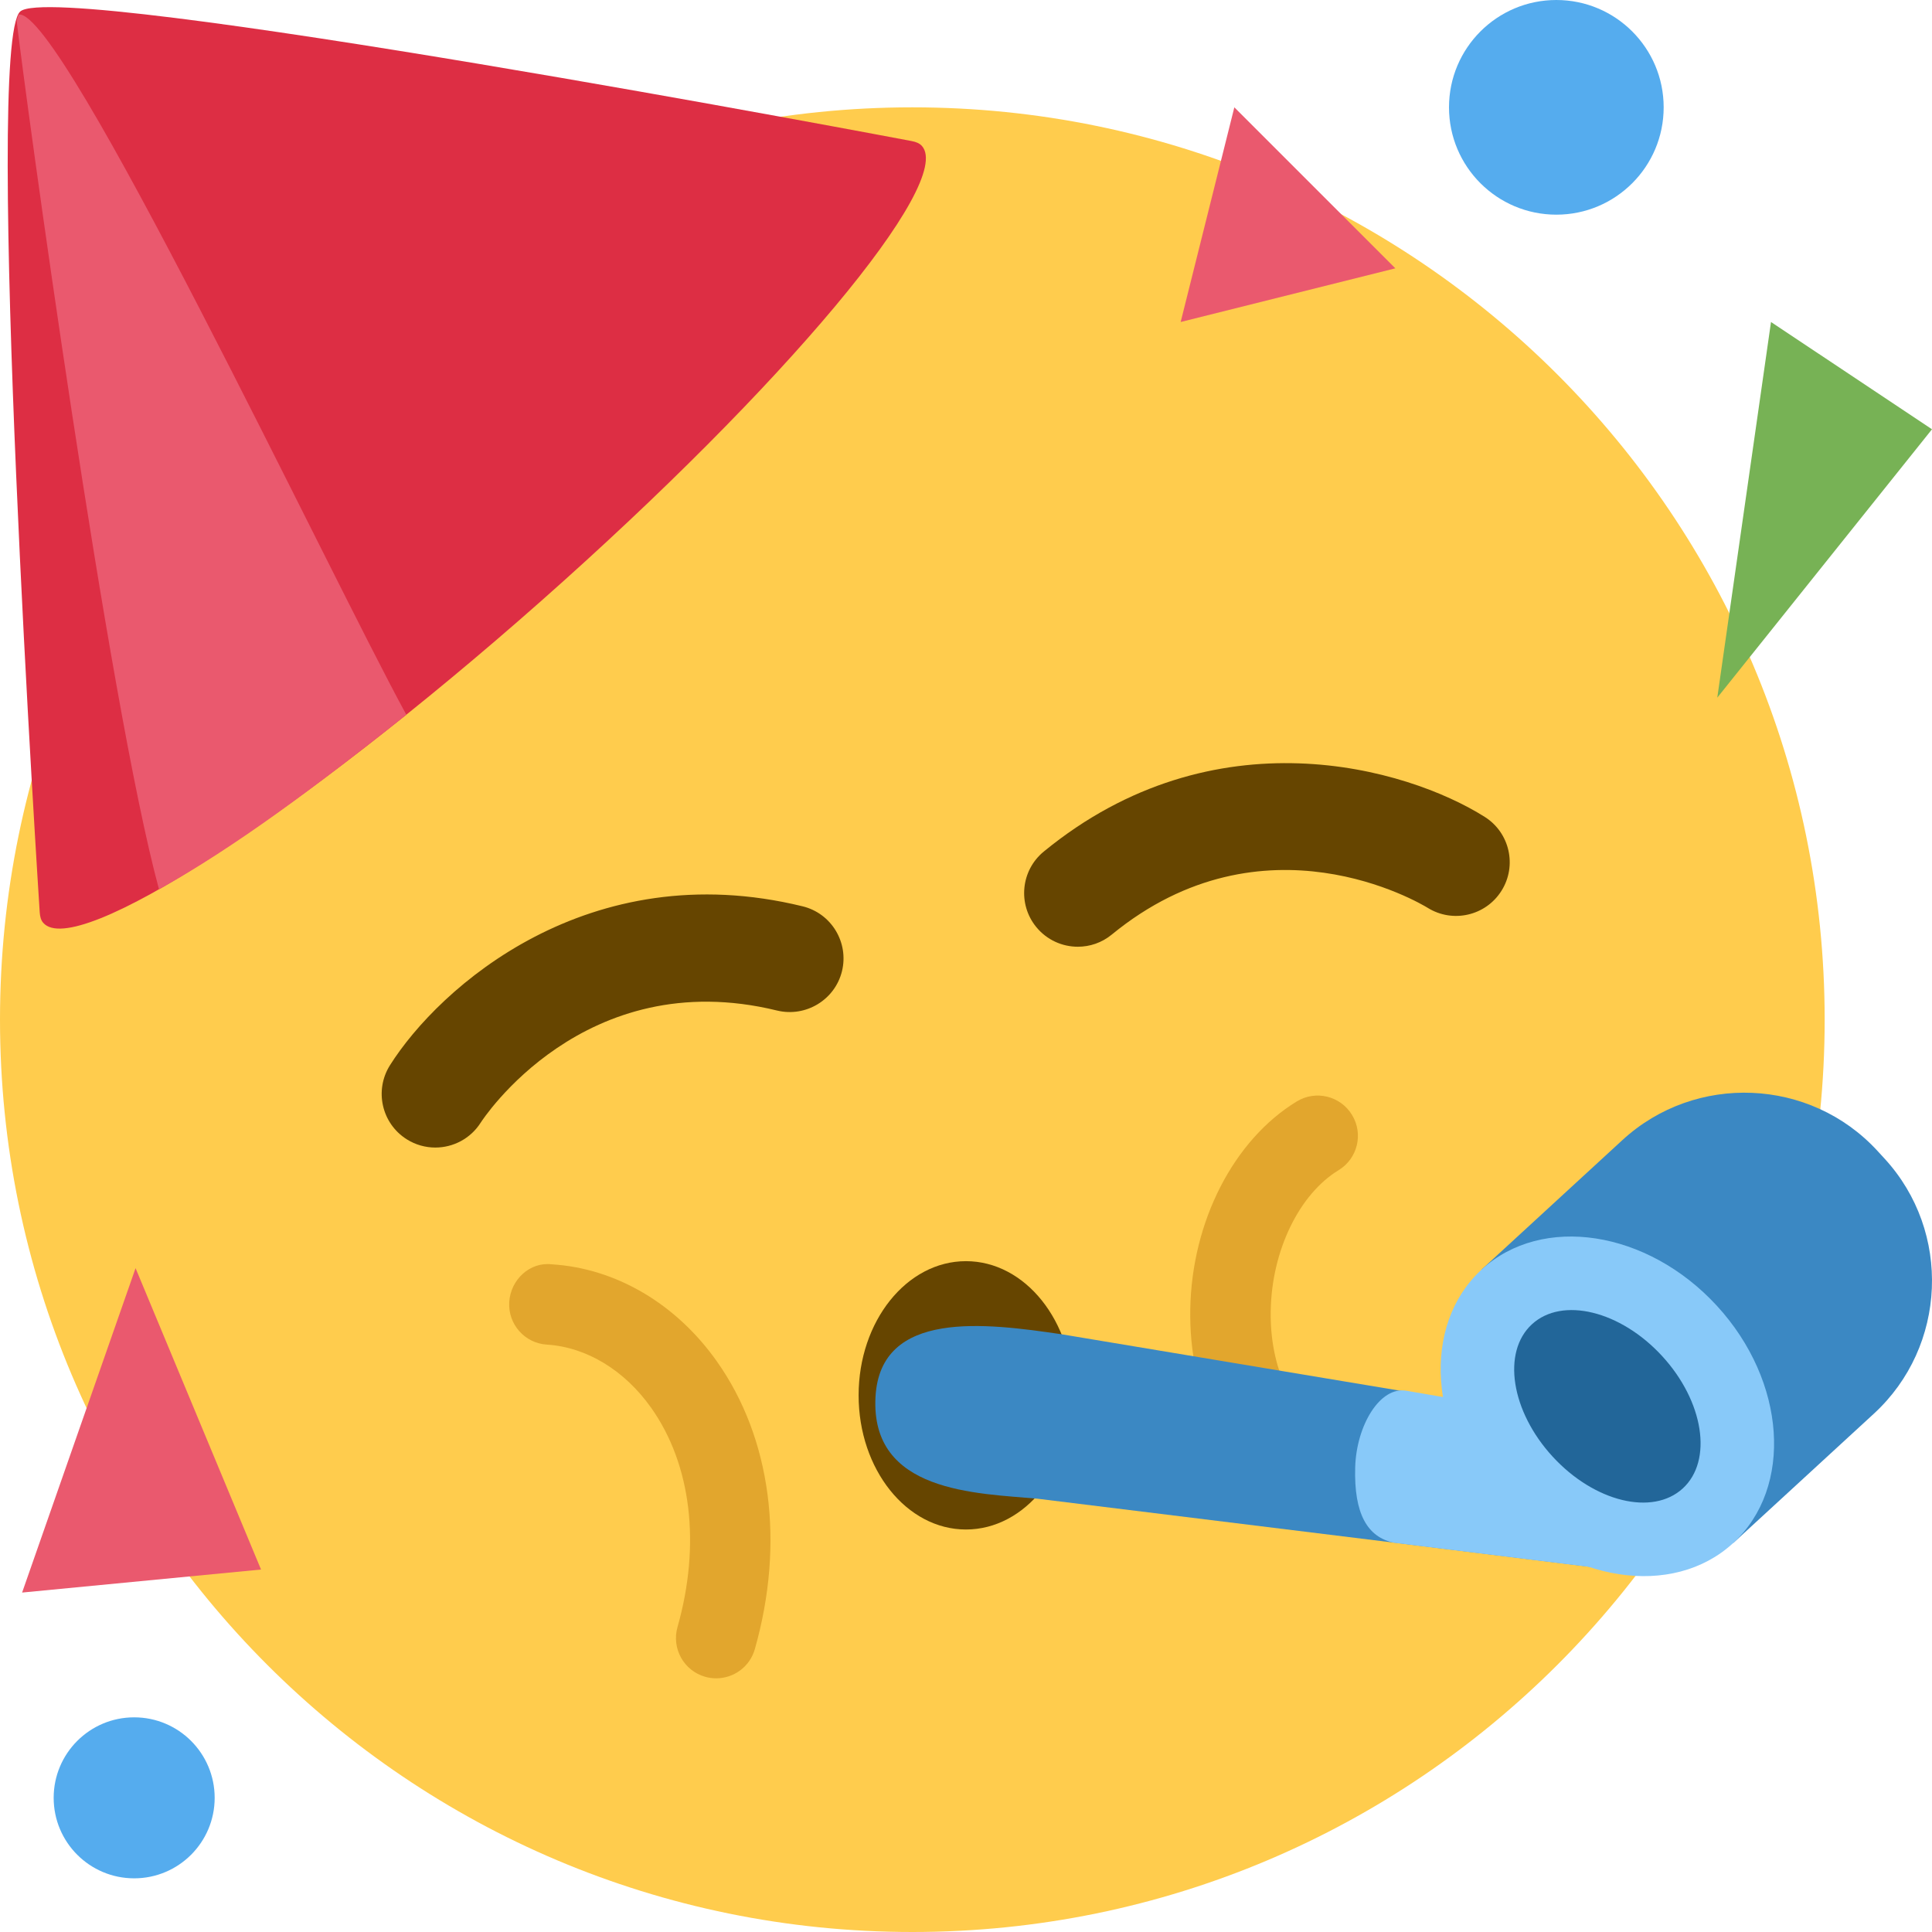
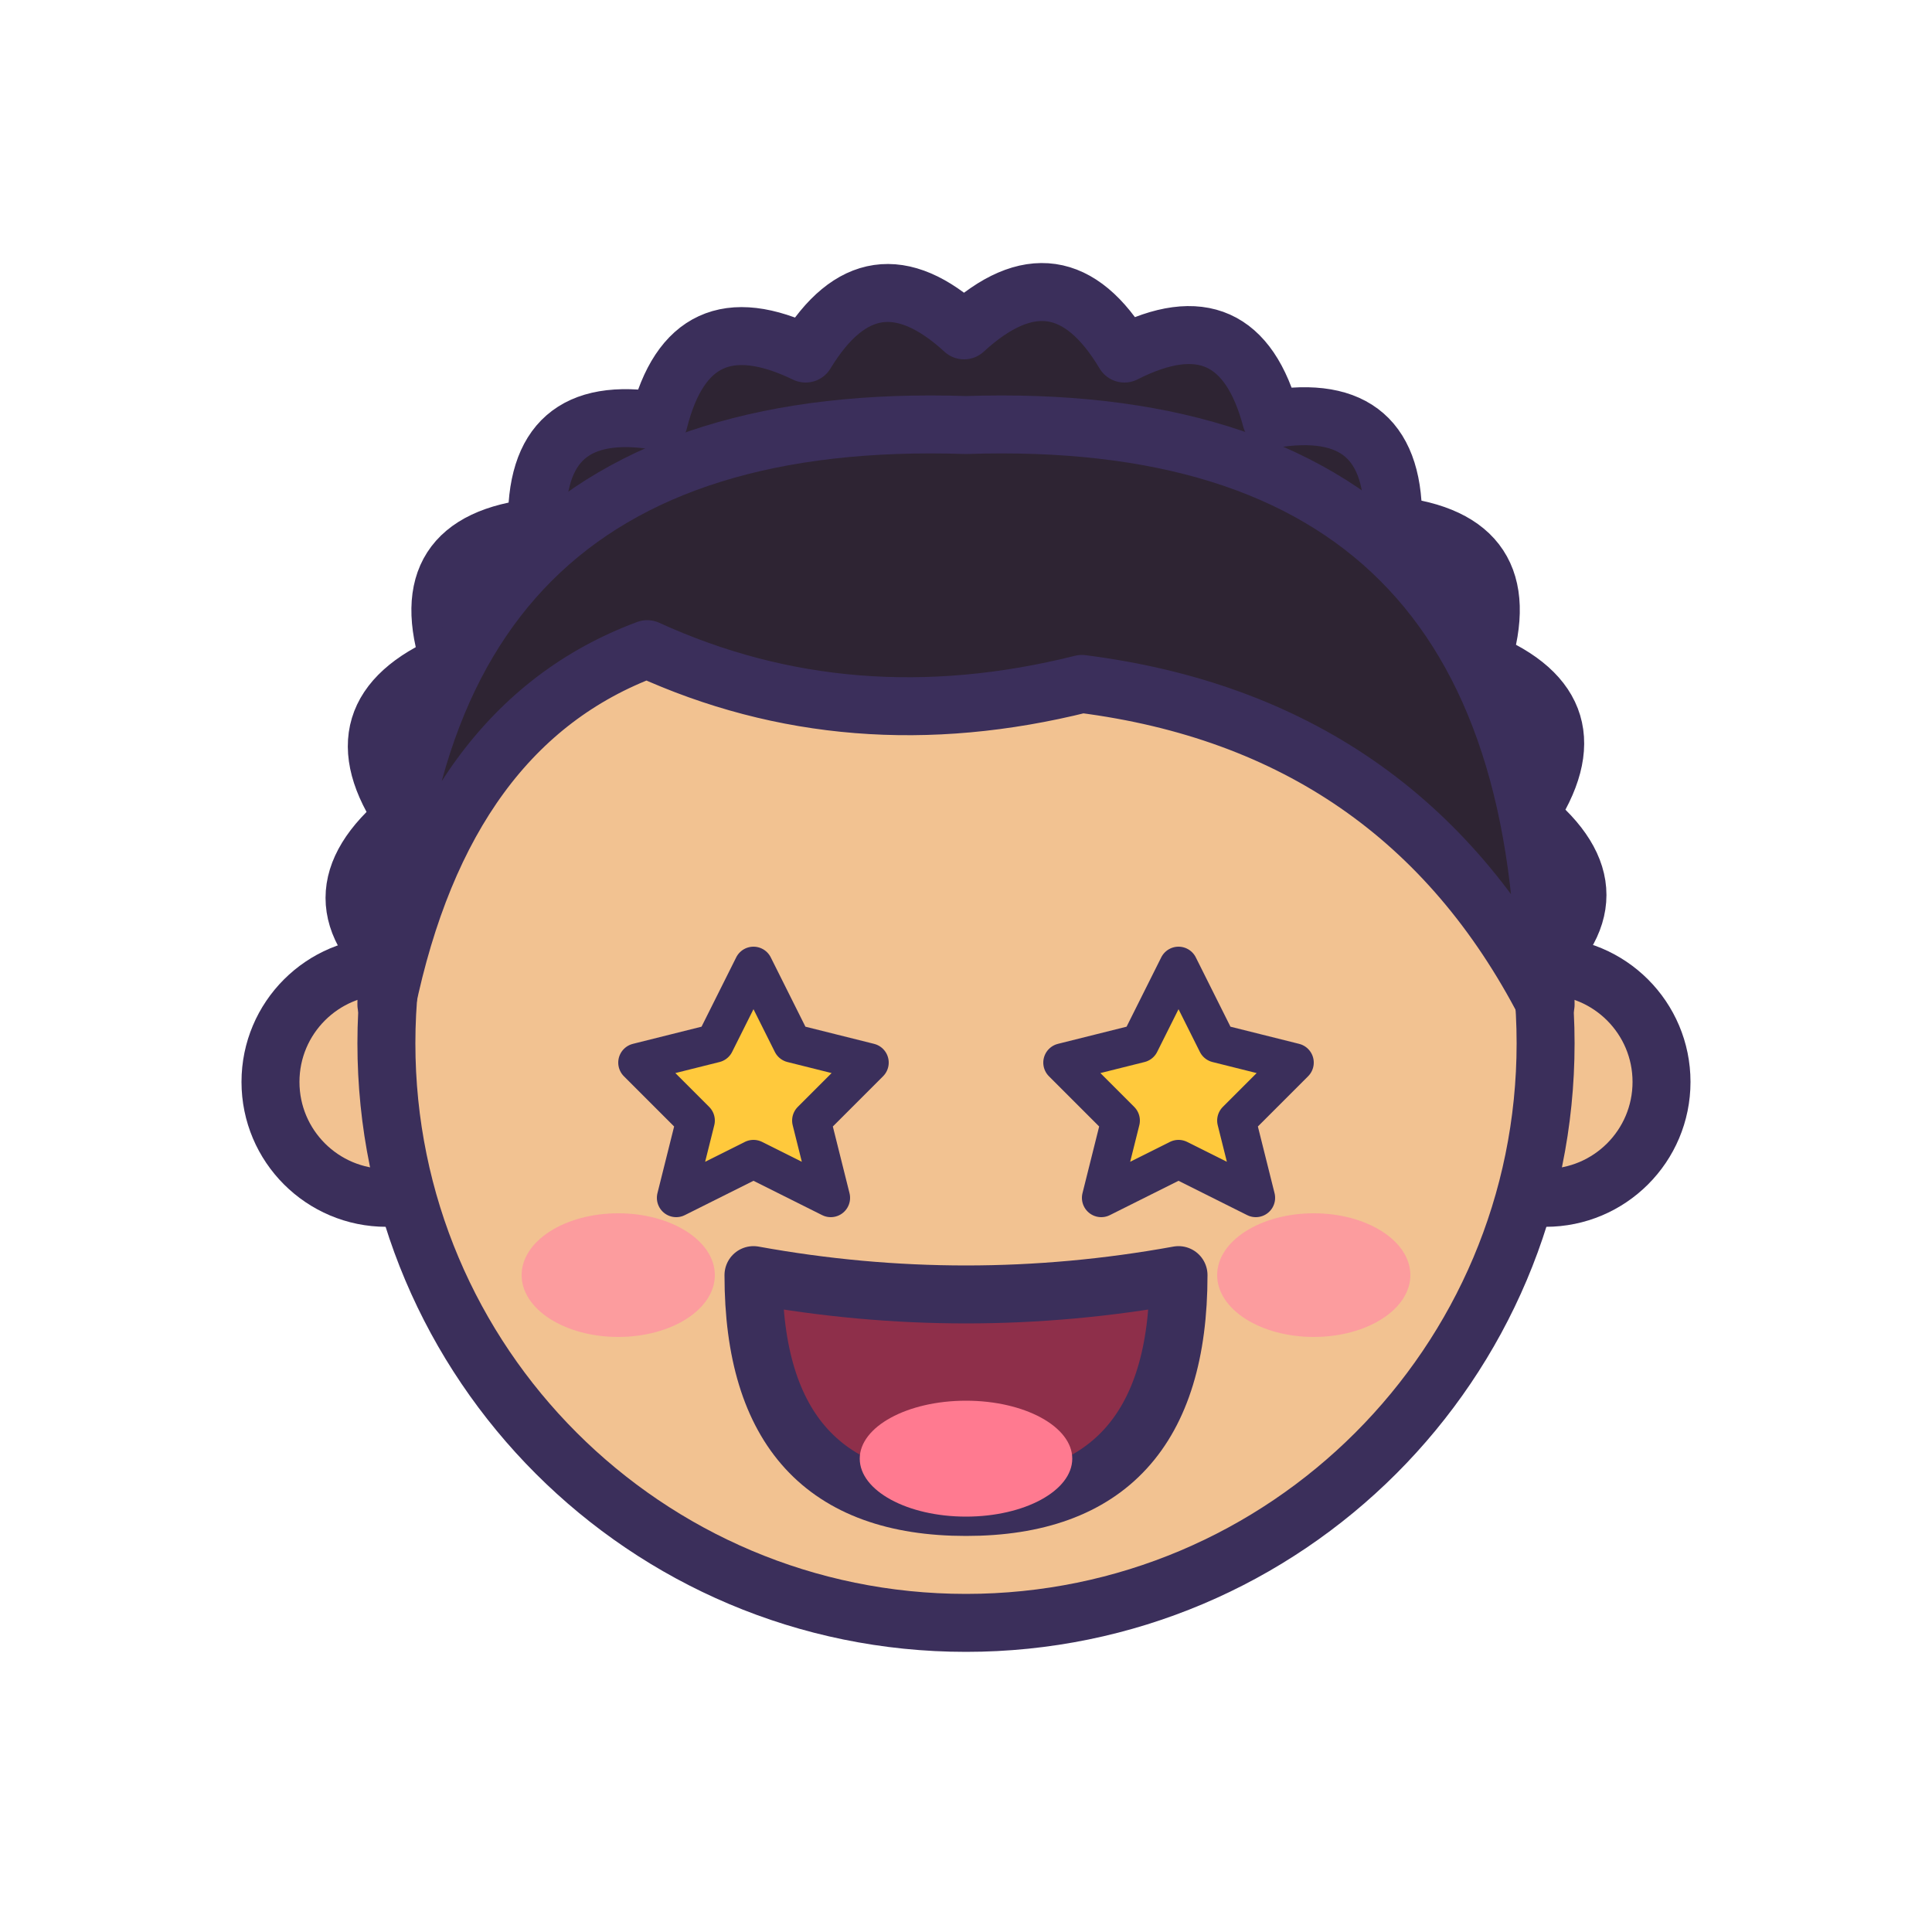
- <svg xmlns="http://www.w3.org/2000/svg" viewBox="0 0 36 36" preserveAspectRatio="xMidYMid meet">
-   <circle fill="#FFCC4D" cx="17" cy="19" r="17" />
-   <ellipse fill="#664500" cx="17.999" cy="26" rx="2" ry="2.5" />
-   <path fill="#664500" d="M8.111 21.383c-.182 0-.367-.05-.532-.154-.467-.294-.607-.911-.313-1.379.916-1.453 3.701-3.938 7.69-2.962.536.131.864.673.733 1.209-.132.536-.676.862-1.209.733-3.604-.882-5.502 2.056-5.521 2.086-.191.302-.516.467-.848.467zm11.973-3.742c-.29 0-.576-.125-.774-.366-.35-.427-.288-1.058.14-1.408 3.176-2.604 6.762-1.562 8.215-.646.467.294.607.912.312 1.379-.293.465-.908.607-1.376.315-.138-.084-3.052-1.823-5.884.499-.186.153-.41.227-.633.227z" />
-   <path fill="#E2A62D" d="M13.346 31.273c-.068 0-.137-.009-.205-.028-.398-.113-.63-.527-.517-.926.437-1.54.258-3.029-.49-4.086-.497-.702-1.205-1.131-1.943-1.178-.414-.025-.728-.382-.702-.795s.381-.751.795-.701c1.193.074 2.313.733 3.073 1.807 1.011 1.429 1.27 3.383.709 5.361-.093.331-.394.546-.72.546zm11.037-3.061c-.142 0-.285-.04-.412-.124-1.167-.77-1.82-2.117-1.792-3.695.029-1.635.809-3.153 1.984-3.869.353-.216.814-.104 1.03.251.216.354.104.814-.251 1.03-.735.448-1.244 1.499-1.264 2.614-.02 1.055.389 1.936 1.118 2.417.346.228.441.693.213 1.039-.144.219-.382.337-.626.337z" />
-   <path fill="#DD2E44" d="M17.179 2.72c-.043-.049-.11-.076-.189-.091 0 0-15.924-3.023-16.613-2.415C-.311.823.74 16.998.74 16.998c.005.081.023.15.067.199.604.684 4.758-2.004 9.279-6.001 4.522-3.998 7.697-7.792 7.093-8.476z" />
-   <path fill="#EA596E" d="M.349.271C.334.301.321.342.311.394.47 1.765 2.006 13.046 2.963 16.572c1.436-.803 2.895-1.894 4.609-3.253C6.116 10.654 1.158.146.349.271z" />
-   <path fill="#3B88C3" d="M29.902 29.229l-10.573-1.303c-1.13-.102-3.117-.112-3.015-1.902.093-1.623 2.04-1.373 3.479-1.16l10.638 1.774-.529 2.591z" />
-   <path fill="#88C9F9" d="M30.43 26.639l-4.222-.724c-.494-.089-.934.647-.956 1.426-.025.866.227 1.304.726 1.406l4.144.512.308-2.62z" />
-   <path fill="#3B88C3" d="M34.918 26.341l-2.622 2.411-4.687-5.097 2.622-2.411c1.361-1.252 3.499-1.162 4.751.199l.135.147c1.251 1.362 1.162 3.499-.199 4.751z" />
-   <ellipse transform="rotate(-42.597 29.954 26.205)" fill="#88C9F9" cx="29.952" cy="26.203" rx="2.77" ry="3.462" />
-   <ellipse transform="rotate(-42.597 29.954 26.205)" fill="#269" cx="29.952" cy="26.203" rx="1.385" ry="2.077" />
-   <circle fill="#55ACEE" cx="2.5" cy="33.5" r="1.5" />
-   <circle fill="#55ACEE" cx="29" cy="2" r="2" />
-   <path fill="#EA596E" d="M4.864 29.246L2.526 23.63.412 29.675zM26 5l-4 1 1-4z" />
-   <path fill="#77B255" d="M31.999 13L36 7.999 33 6z" />
+ <svg xmlns="http://www.w3.org/2000/svg" viewBox="0 0 100 100" data-bare="1">
+   <path d="M20.9 50.6 Q15.8 46.5 20.9 42.3 Q17.2 36.9 23.3 34.3 Q21.2 28.0 27.8 27.3 Q27.6 20.7 34.1 21.8 Q35.7 15.4 41.7 18.3 Q45.1 12.7 49.9 17.1 Q54.8 12.6 58.2 18.3 Q64.1 15.3 65.8 21.7 Q72.3 20.6 72.1 27.2 Q78.7 27.9 76.7 34.2 Q82.8 36.7 79.1 42.2 Q84.2 46.3 79.1 50.5Z" fill="#2E2433" stroke="#3B2F5B" stroke-width="3" stroke-linejoin="round" stroke-linecap="round" />
+   <circle cx="20" cy="56" r="6.0" fill="#F2C291" stroke="#3B2F5B" stroke-width="3" stroke-linejoin="round" stroke-linecap="round" />
+   <circle cx="80" cy="56" r="6.0" fill="#F2C291" stroke="#3B2F5B" stroke-width="3" stroke-linejoin="round" stroke-linecap="round" />
+   <circle cx="50" cy="54" r="30" fill="#F2C291" stroke="#3B2F5B" stroke-width="3" stroke-linejoin="round" stroke-linecap="round" />
+   <path d="M20 52 Q20 21 50 22 Q80 21 80 52 Q72.5 37.5 56.0 35.4 Q44.0 38.4 33.5 33.6 Q23.0 37.5 20 52Z" fill="#2E2433" stroke="#3B2F5B" stroke-width="3" stroke-linejoin="round" stroke-linecap="round" />
+   <path d="M39 50 L41 54 L45 55 L42 58 L43 62 L39 60 L35 62 L36 58 L33 55 L37 54Z" fill="#FFC93C" stroke="#3B2F5B" stroke-width="2" stroke-linejoin="round" stroke-linecap="round" />
+   <path d="M61 50 L63 54 L67 55 L64 58 L65 62 L61 60 L57 62 L58 58 L55 55 L59 54Z" fill="#FFC93C" stroke="#3B2F5B" stroke-width="2" stroke-linejoin="round" stroke-linecap="round" />
+   <ellipse cx="32" cy="66" rx="5" ry="3.2" fill="#FF8FA3" opacity=".75" />
+   <ellipse cx="68" cy="66" rx="5" ry="3.2" fill="#FF8FA3" opacity=".75" />
+   <path d="M39 66 Q50 68 61 66 Q61 78 50 78 Q39 78 39 66Z" fill="#8E2F4A" stroke="#3B2F5B" stroke-width="3" stroke-linejoin="round" stroke-linecap="round" />
+   <ellipse cx="50" cy="75.5" rx="5.5" ry="3" fill="#FF7A90" />
</svg>
